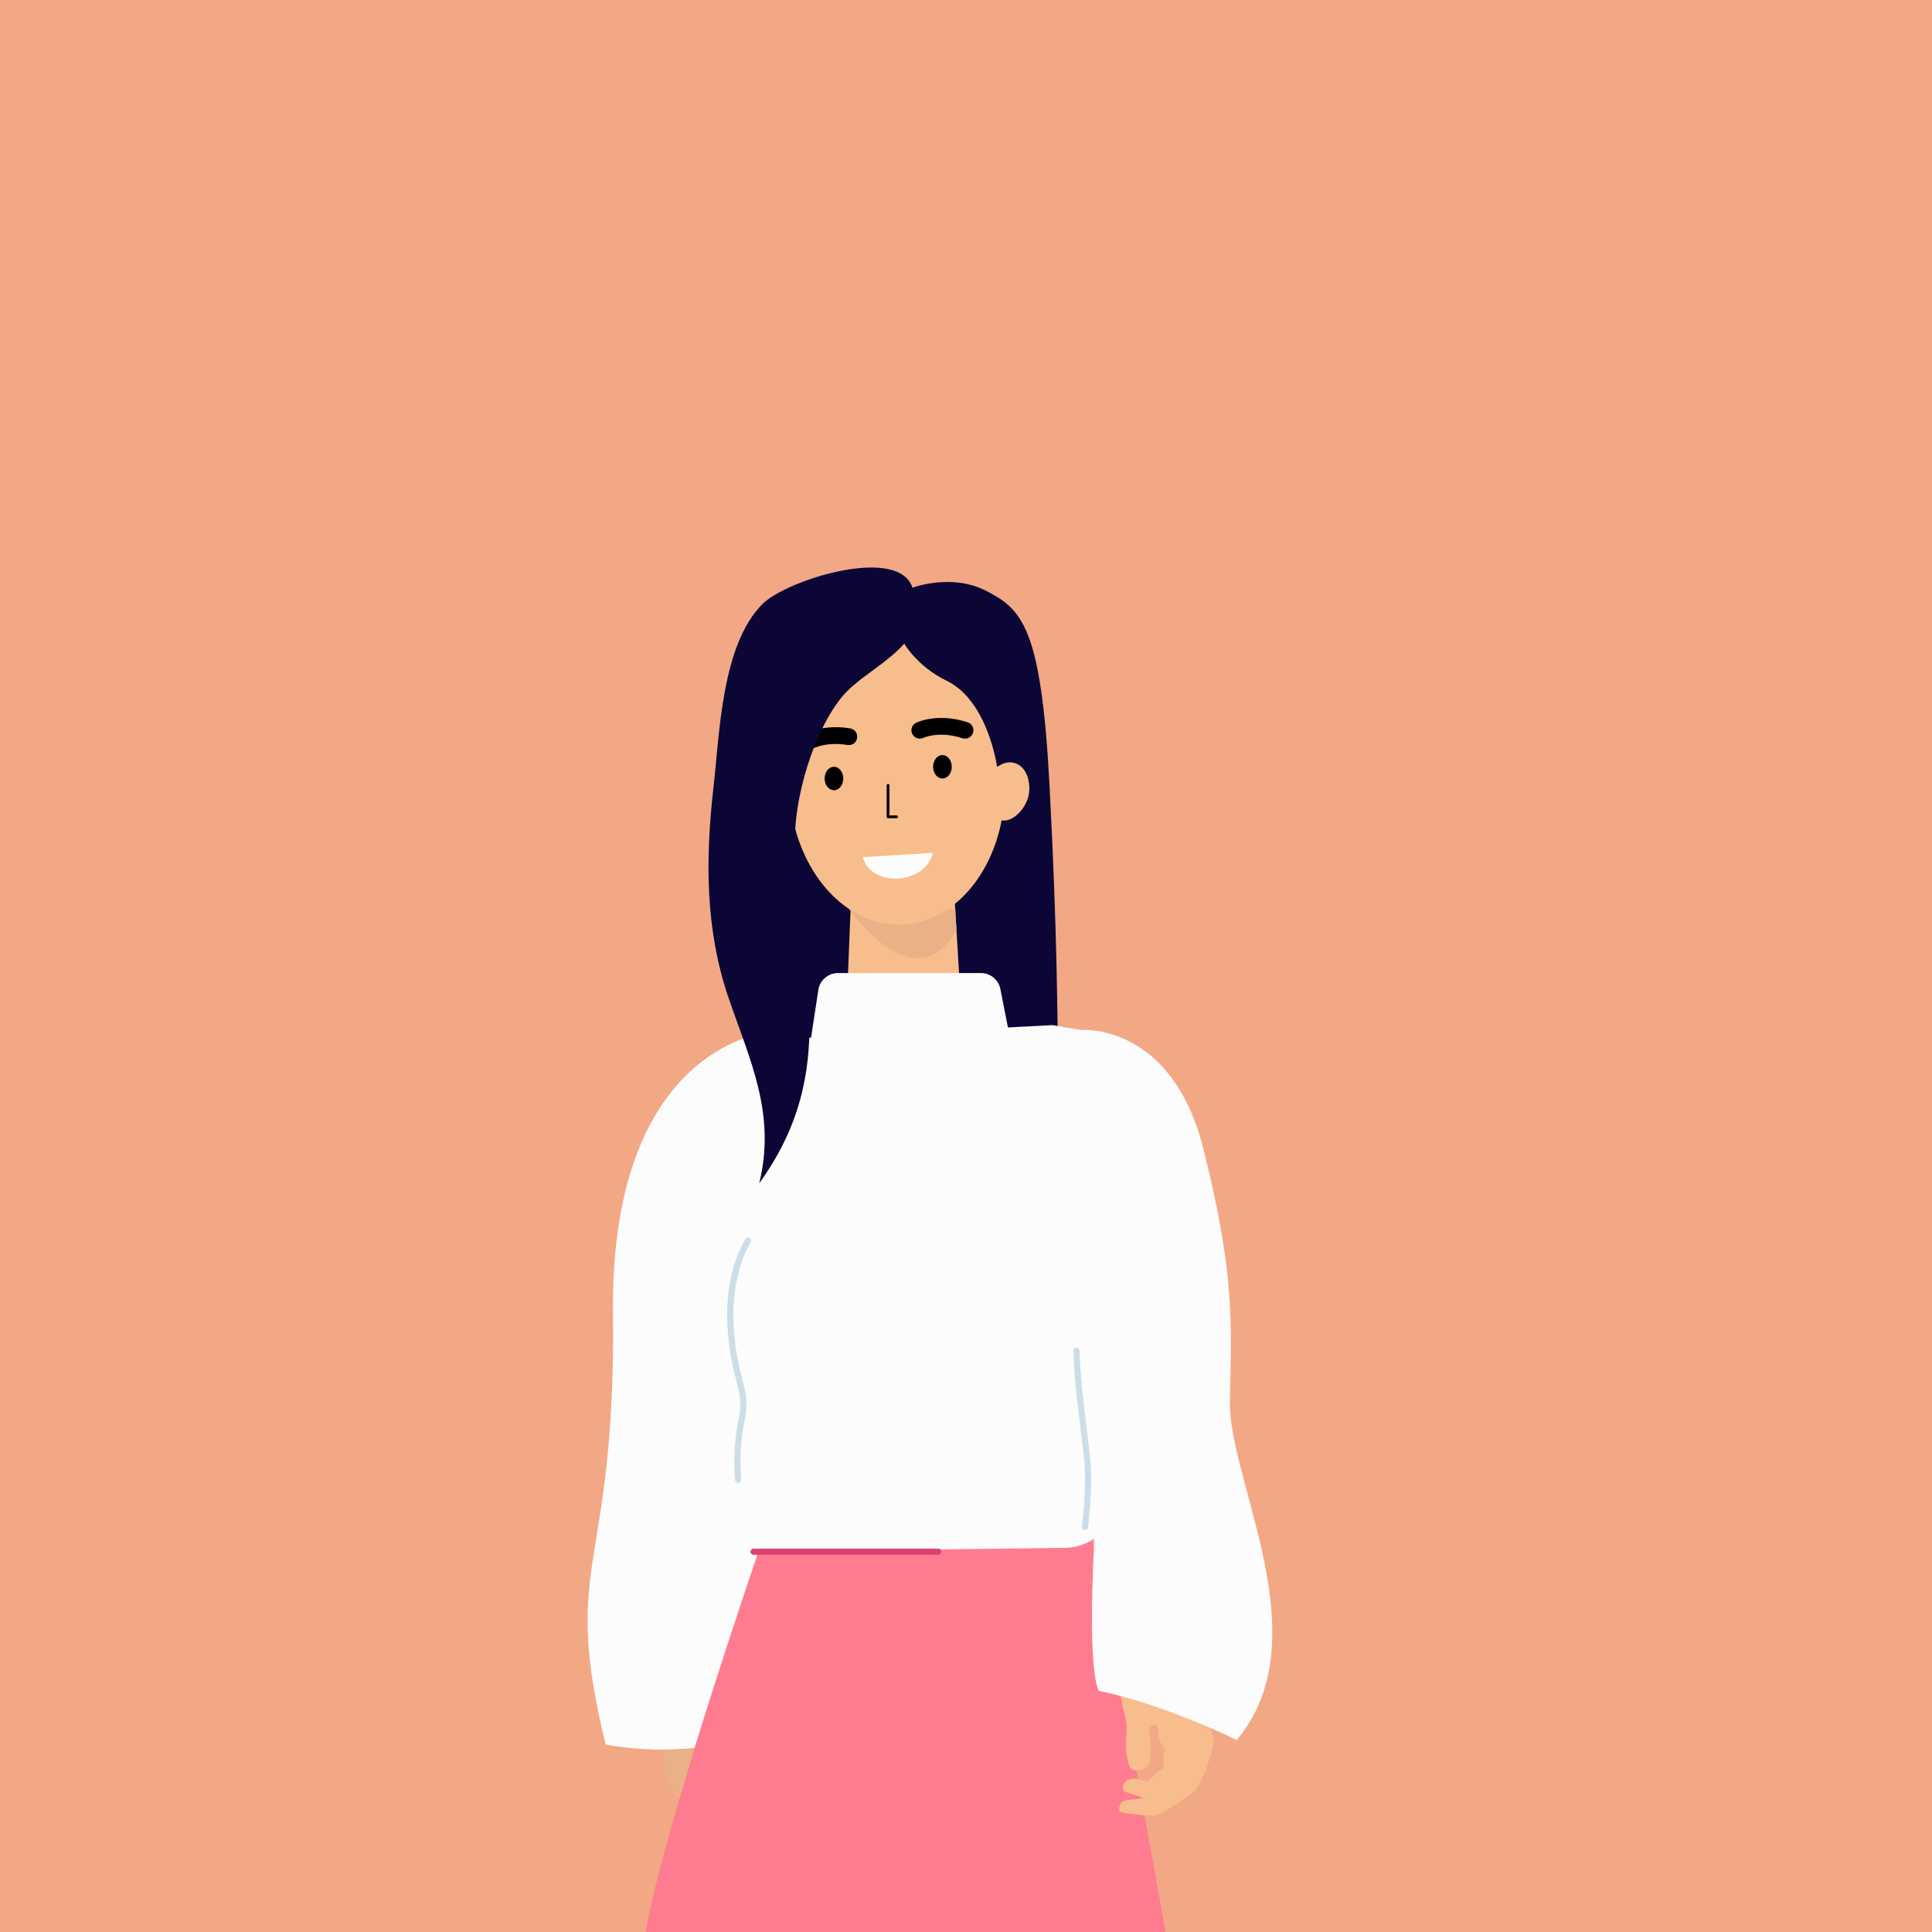
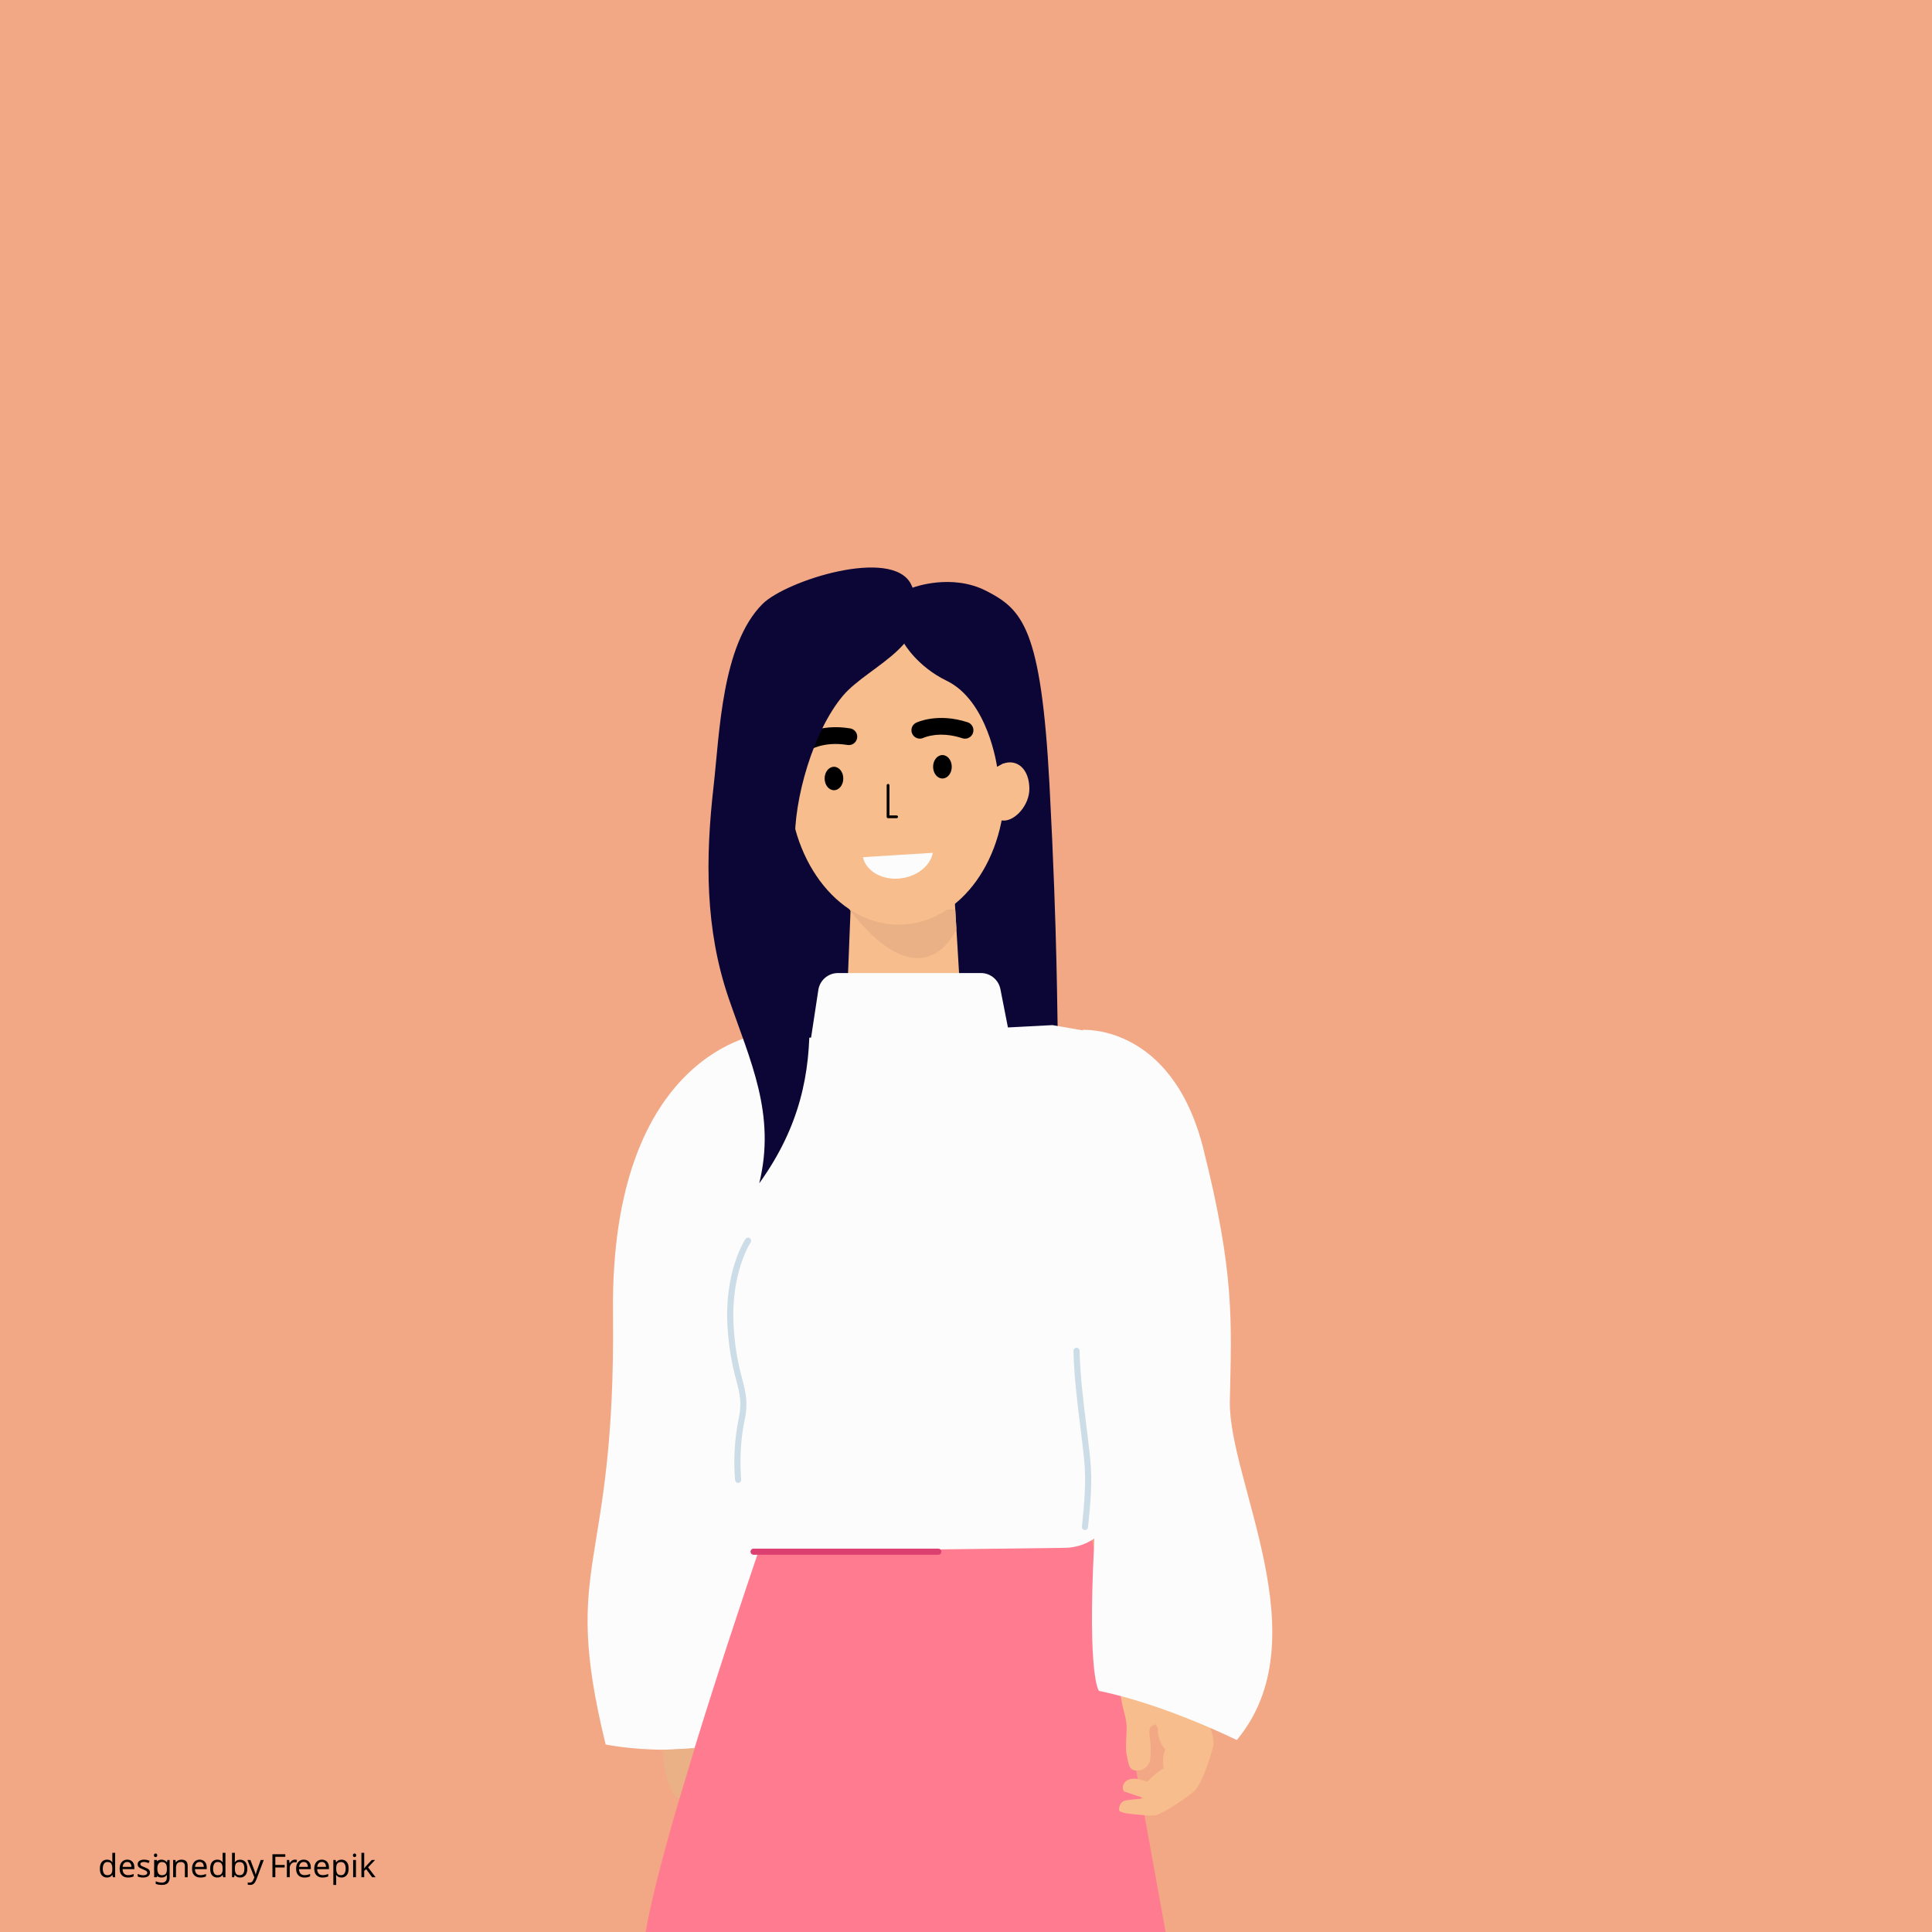
<svg xmlns="http://www.w3.org/2000/svg" id="Layer_1" data-name="Layer 1" viewBox="0 0 1261.8 1261.8">
  <defs>
-     <style>.cls-1{fill:#f2a885;}.cls-2{fill:#0b0635;}.cls-3{fill:#fcfcfc;}.cls-4{fill:#ff7c90;}.cls-5{fill:#f8bd8c;}.cls-6{fill:#eab186;}.cls-7{fill:#ccdde7;}.cls-8{fill:#dc4070;}</style>
+     <style>.cls-1{fill:#f2a885;}.cls-2{fill:#0b0635;}.cls-3{fill:#fcfcfc;}.cls-4{fill:#ff7c90;}.cls-5{fill:#f8bd8c;}.cls-6{fill:#eab186;}.cls-7{fill:#ccdde7;}.cls-8{fill:#dc4070;}.cls-9{font-size:21px;font-family:MyriadPro-Regular, Myriad Pro;}.cls-10{letter-spacing:-0.01em;}.cls-11{letter-spacing:-0.01em;}.cls-12{letter-spacing:-0.03em;}.cls-13{letter-spacing:-0.01em;}</style>
  </defs>
  <rect class="cls-1" width="1261.8" height="1261.8" />
  <path class="cls-2" d="M596.82,383.56s24.78-9.16,47.17,2.29c23.85,12.19,36,24.37,41.44,126.74s4.87,153.56,5.48,161.48-195,5.49-195,5.49V424.85Z" />
  <path class="cls-3" d="M498.06,675.06s-99.58,10.85-97.71,182.45-34.7,159.63-4.79,281.85c0,0,67.66,13.69,106.44-14l-3.94-337.52V675.06Z" />
  <path class="cls-4" d="M740.79,1263.73l.15-1.2H421.53c3.2-19.09,10.49-47.32,19.46-78.43.83-2.89,1.68-5.81,2.54-8.74l0-.17c3.17-10.8,6.5-21.85,9.91-32.93l.16-.54c15.5-50.39,32.44-101,41.71-128.3a0,0,0,0,0,0,0c2.19-6.43,3.95-11.55,5.15-15.07v0c1.23-3.52,1.89-5.44,1.89-5.44H710.24c.6,1.73,1.66,6.2,3.08,12.82h0c.36,1.65.73,3.43,1.13,5.34,4.11,19.78,10.44,52.84,17.12,88.63,0,0,0,0,0,0,.52,2.78,1,5.54,1.57,8.35,3,16,6,32.47,8.94,48.34.34,1.86.68,3.7,1,5.54q1.1,6,2.17,11.8l.18,1q1,5.47,2,10.78c.63,3.4,1.23,6.74,1.84,10,6.44,35.36,11.32,62.43,12.15,67l.12.69Z" />
  <path class="cls-3" d="M502.6,679.05s-45.16,13.12-39.07,108.05-45.13,212.64,28.63,226.32l203.21-2.52a35,35,0,0,0,34.59-35v-299l-42.6-7.39L502.6,679.05Z" />
  <polygon class="cls-5" points="626.93 644.82 553.4 647.04 555.92 583.89 623.27 583.89 626.93 644.82" />
  <path class="cls-3" d="M547,635.5H640.9a13,13,0,0,1,12.52,10.77l5.33,27.14-129.14,5,4.8-31.55A13,13,0,0,1,547,635.5Z" />
  <path class="cls-6" d="M624.64,606.74c-4.17,8.86-11.82,17.65-22.73,18.87-18.72,2.1-37-18.67-46-30.17-1.8-2.3-2.68-4.22-3.68-5.52a43.7,43.7,0,0,0,8.28,4.12,93.51,93.51,0,0,0,33,5.5,54.41,54.41,0,0,0,24.67-5.5l5.69-.09Z" />
  <path class="cls-5" d="M656.23,509.72c1.59,50.76-28.66,92.9-67.57,94.13s-71.74-38.94-73.33-89.71S544,421.24,582.9,420,654.63,459,656.23,509.72Z" />
  <path class="cls-5" d="M672.28,515.27c0,10.51-9.12,20.66-16.64,20.66S642,527.41,642,516.9s10-19,17.51-19S672.28,504.76,672.28,515.27Z" />
  <path d="M630.28,482.43a5.7,5.7,0,0,1-1.71-.27c-15.12-5-25.07-.45-25.48-.26a5.51,5.51,0,0,1-7.29-2.61,5.45,5.45,0,0,1,2.53-7.27c.56-.28,14.1-6.69,33.66-.29a5.49,5.49,0,0,1-1.71,10.7Z" />
  <path d="M525.2,491.12a5.48,5.48,0,0,1-3.15-10c.52-.36,12.93-8.77,33.23-5.4a5.48,5.48,0,1,1-1.79,10.82c-15.69-2.58-24.85,3.37-25.23,3.62A5.57,5.57,0,0,1,525.2,491.12Z" />
  <path d="M585.49,534.38H580a.91.91,0,0,1-.91-.91V512.9a.91.91,0,1,1,1.82,0v19.65h4.57a.92.92,0,1,1,0,1.83Z" />
  <path d="M550.76,508.44c0,4.23-2.73,7.66-6.09,7.66s-6.1-3.43-6.1-7.66,2.73-7.65,6.1-7.65S550.76,504.22,550.76,508.44Z" />
  <path d="M621.6,500.79c0,4.23-2.73,7.65-6.1,7.65s-6.09-3.42-6.09-7.65,2.73-7.66,6.09-7.66S621.6,496.56,621.6,500.79Z" />
  <path class="cls-3" d="M563.59,559.82c2.06,9.4,13.12,15.51,25.36,13.76,10.65-1.52,18.76-8.5,20.28-16.6Z" />
  <path class="cls-2" d="M595,381.57c19.12,38.35-27,52.13-44.52,72.88-19.1,22.69-32.31,67.48-31.28,97.3,2.81,81.37,30.32,146.59-23.34,221.07C506.94,727.59,490,693,475.92,652c-15.5-45.14-15.24-91.41-9.89-138.31,4-35.32,5.35-92.49,31.92-119.17C513.21,379.18,582.77,357.13,595,381.57Z" />
  <path class="cls-2" d="M590.53,420.32s8.55,15,27.71,24.28c27.12,13.09,32.94,56.19,32.94,56.19l11-6L640.88,414.6Z" />
  <path class="cls-5" d="M747.56,1174.46,734.05,1170a5.08,5.08,0,0,1,.19-5.45c1.86-3.06,6.28-3,8.44-2.74a40.18,40.18,0,0,1,6.63,1.9s5.29-6,10.7-8.79c0,0-1.41-7.43,1.1-12.27a19.51,19.51,0,0,1-4.94-14s-.57-1-1.41-2.55c-.71.32-2.08.94-3,1.45-1.23.71-1.34,4.72-.85,7.14a53.62,53.62,0,0,1,.26,14.47c-.76,4.38-4.11,7.35-9.1,7.18S737,1151.3,736,1147s-.56-8.41-.21-16.22-1.68-11.72-3.17-19.1a50.63,50.63,0,0,1-1-13.31,82.59,82.59,0,0,1,3.76-15.51c-.72-4.45-.66-8.64.75-11.75,2.55-5.59-5.71-46.4-5.71-46.4l41.72,4.72-3.89,46.16s13.06,27.33,17.38,39.62,7.47,18.76,6.86,24.86c0,0-6.33,24.57-12.84,30-6.68,5.56-21.52,15.32-25.85,15.65-4.67.36-17.09-1.31-17.09-1.31a12.85,12.85,0,0,1-4.83-1.25s-2,0-.45-4.15S737.28,1175.83,747.56,1174.46Z" />
  <path class="cls-3" d="M707,672.63s58.37-4.17,78.93,77.69S804.3,862.87,803.22,915s59.73,155.09,4.53,221.44c0,0-46.73-23.26-90-32.11,0,0-7.57-8.26-3.24-94.3S707,672.63,707,672.63Z" />
  <path class="cls-6" d="M453.64,1141.73s-17.33,1.06-20.7,1c0,0,.25,24.18,10.35,32.41l.24.19Z" />
  <path class="cls-7" d="M482.08,968.48a2,2,0,0,1-2-1.8,141.83,141.83,0,0,1,2.36-40.11c2.23-10.29.7-16.22-1.61-25.21a165.42,165.42,0,0,1-5.67-34.73c-2.25-36.2,11.2-56.62,11.77-57.47a2,2,0,0,1,3.32,2.23c-.2.31-13.25,20.34-11.09,55a162.19,162.19,0,0,0,5.54,34c2.37,9.2,4.08,15.84,1.65,27.06-4.23,19.45-2.31,38.66-2.29,38.85a2,2,0,0,1-1.78,2.19Z" />
  <path class="cls-7" d="M708.61,999.28h-.21a2,2,0,0,1-1.78-2.2c1.63-15.78,2.87-30,1.42-44-.76-7.36-1.67-14.75-2.55-21.89-2-15.86-4-32.26-4.41-48.91a2,2,0,1,1,4-.1c.42,16.45,2.34,32,4.38,48.53.88,7.15,1.79,14.56,2.56,22,1.49,14.41.24,28.84-1.42,44.85A2,2,0,0,1,708.61,999.28Z" />
  <path class="cls-8" d="M612.79,1015.42H492.16a2,2,0,1,1,0-4H612.79a2,2,0,0,1,0,4Z" />
+   <text class="cls-9" transform="translate(64.08 1226.02)">desi<tspan class="cls-10" x="35.59" y="0">g</tspan>
+     <tspan x="47.21" y="0">ned </tspan>
+     <tspan class="cls-11" x="85.68" y="0">b</tspan>
+     <tspan x="97.48" y="0">y </tspan>
+     <tspan class="cls-12" x="111.82" y="0">F</tspan>
+     <tspan class="cls-13" x="121.5" y="0">r</tspan>
+     <tspan x="128.16" y="0">eepik</tspan>
+   </text>
</svg>
